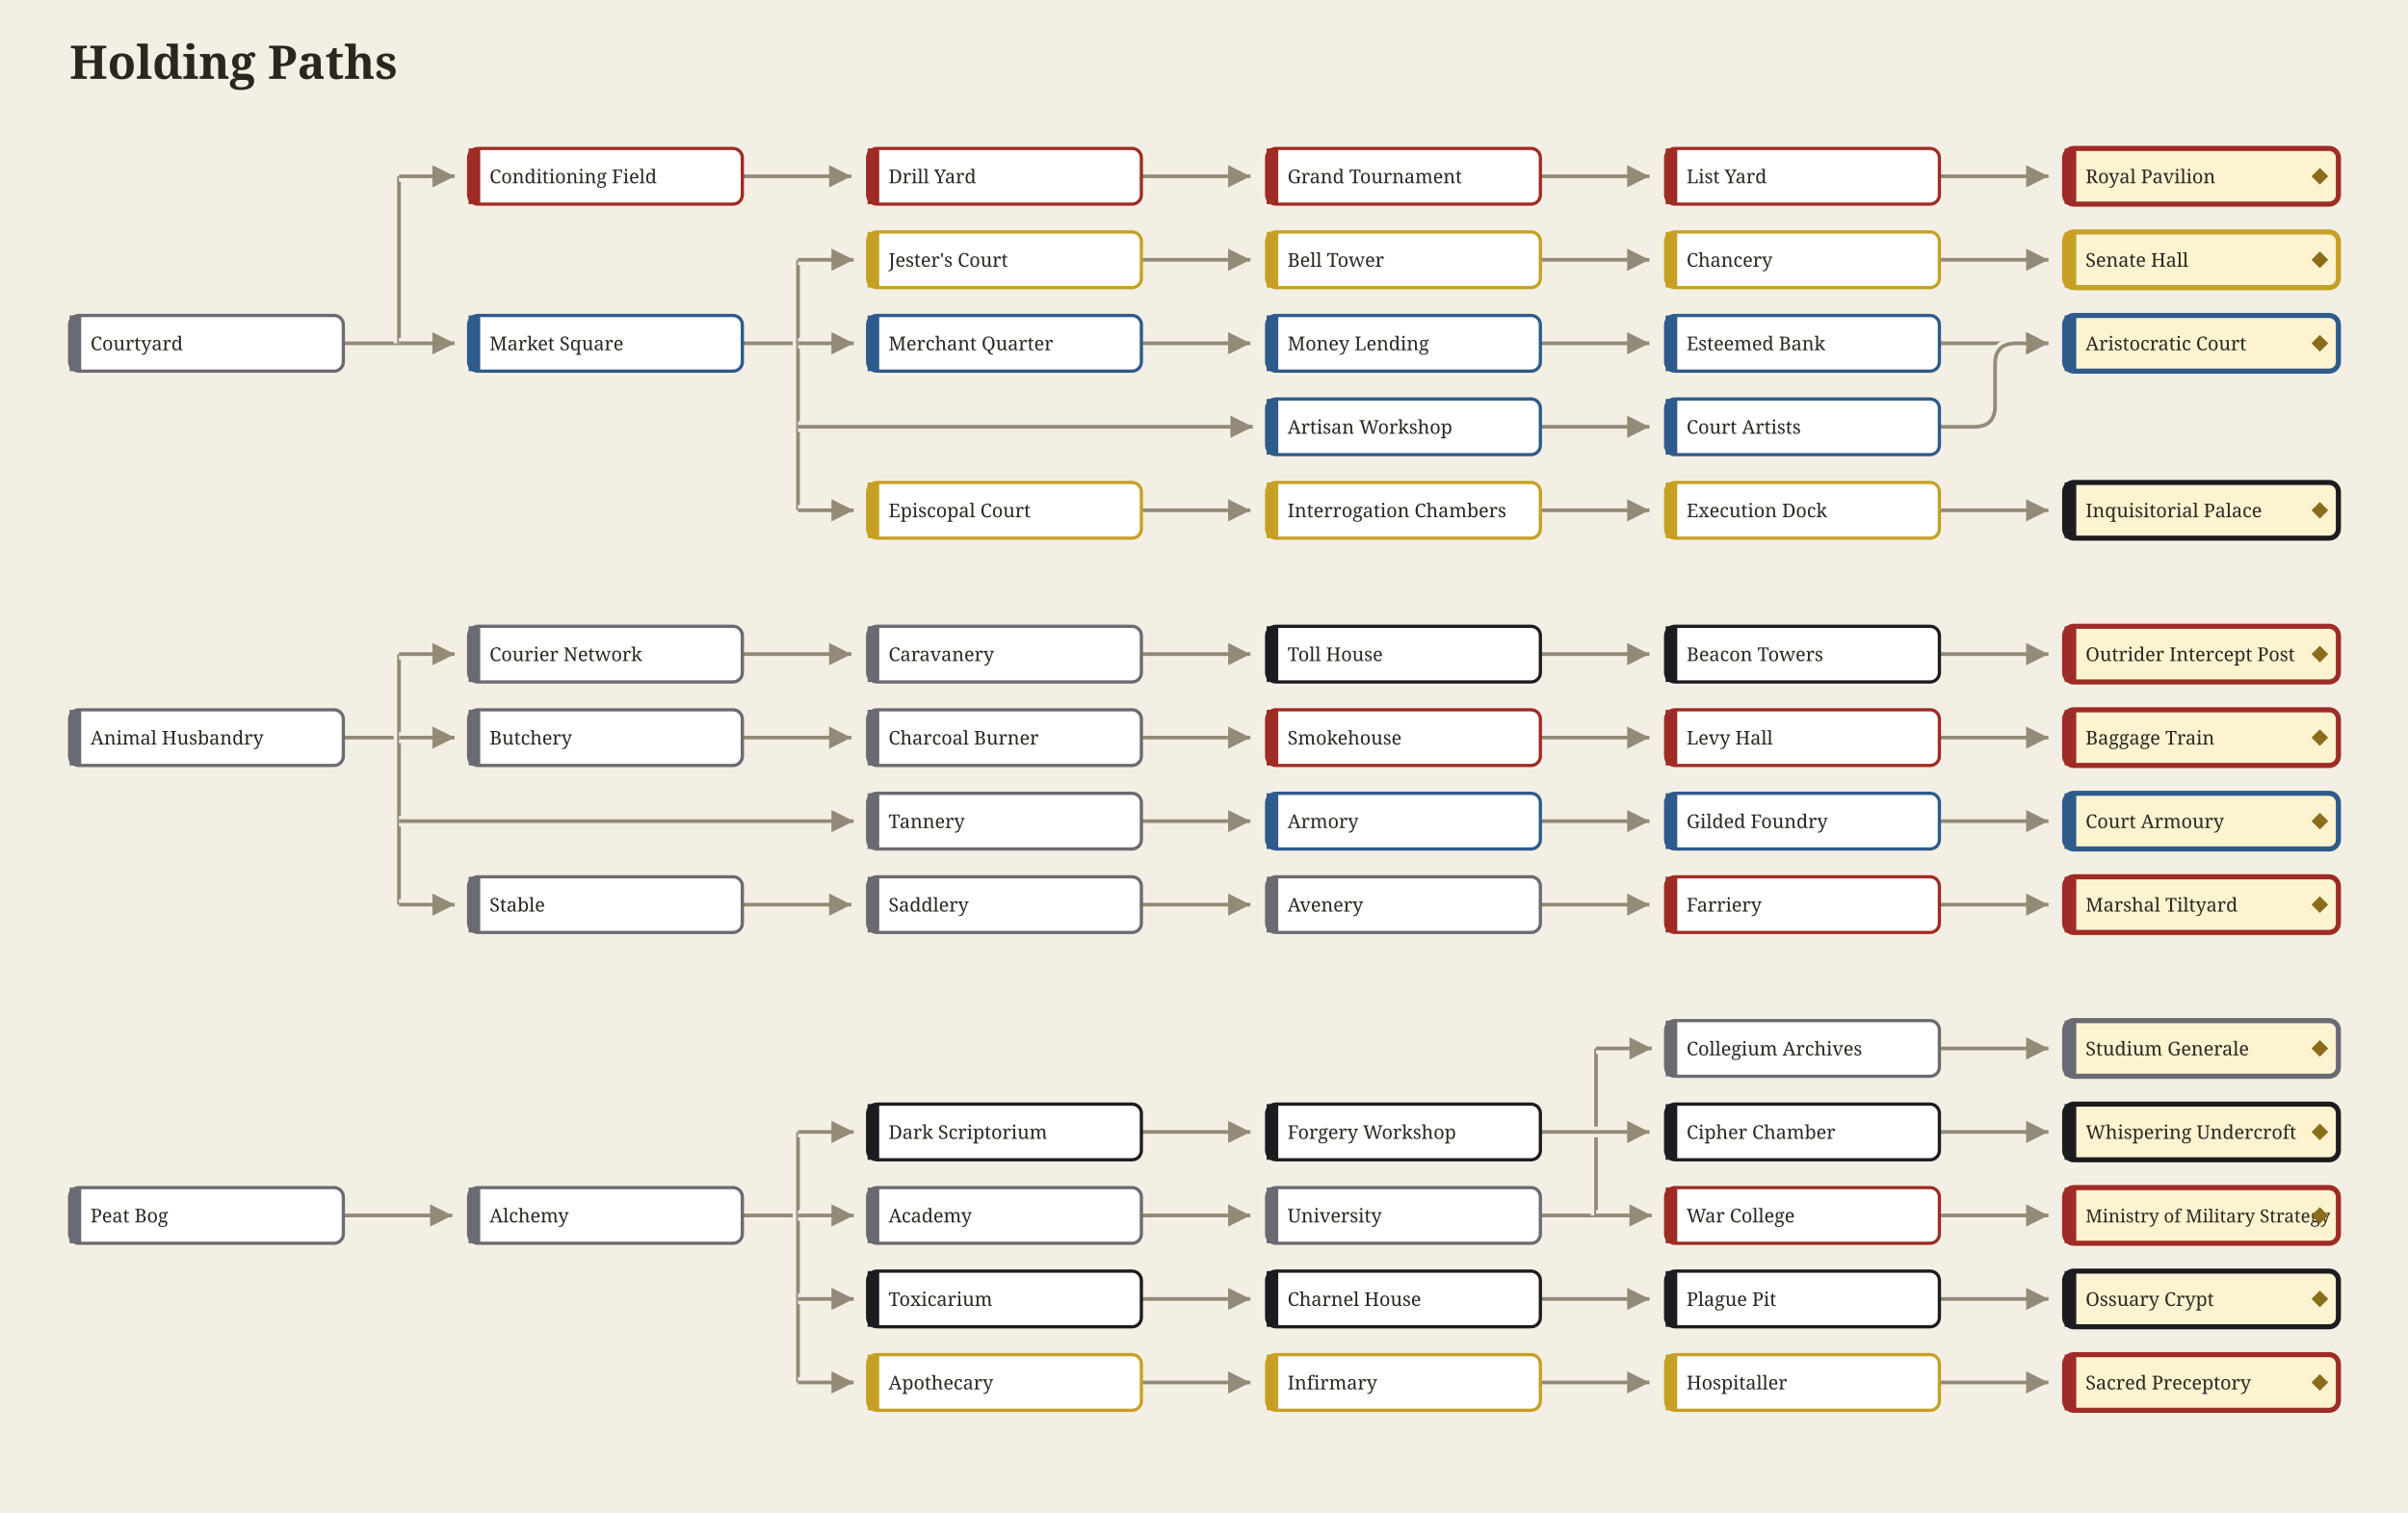
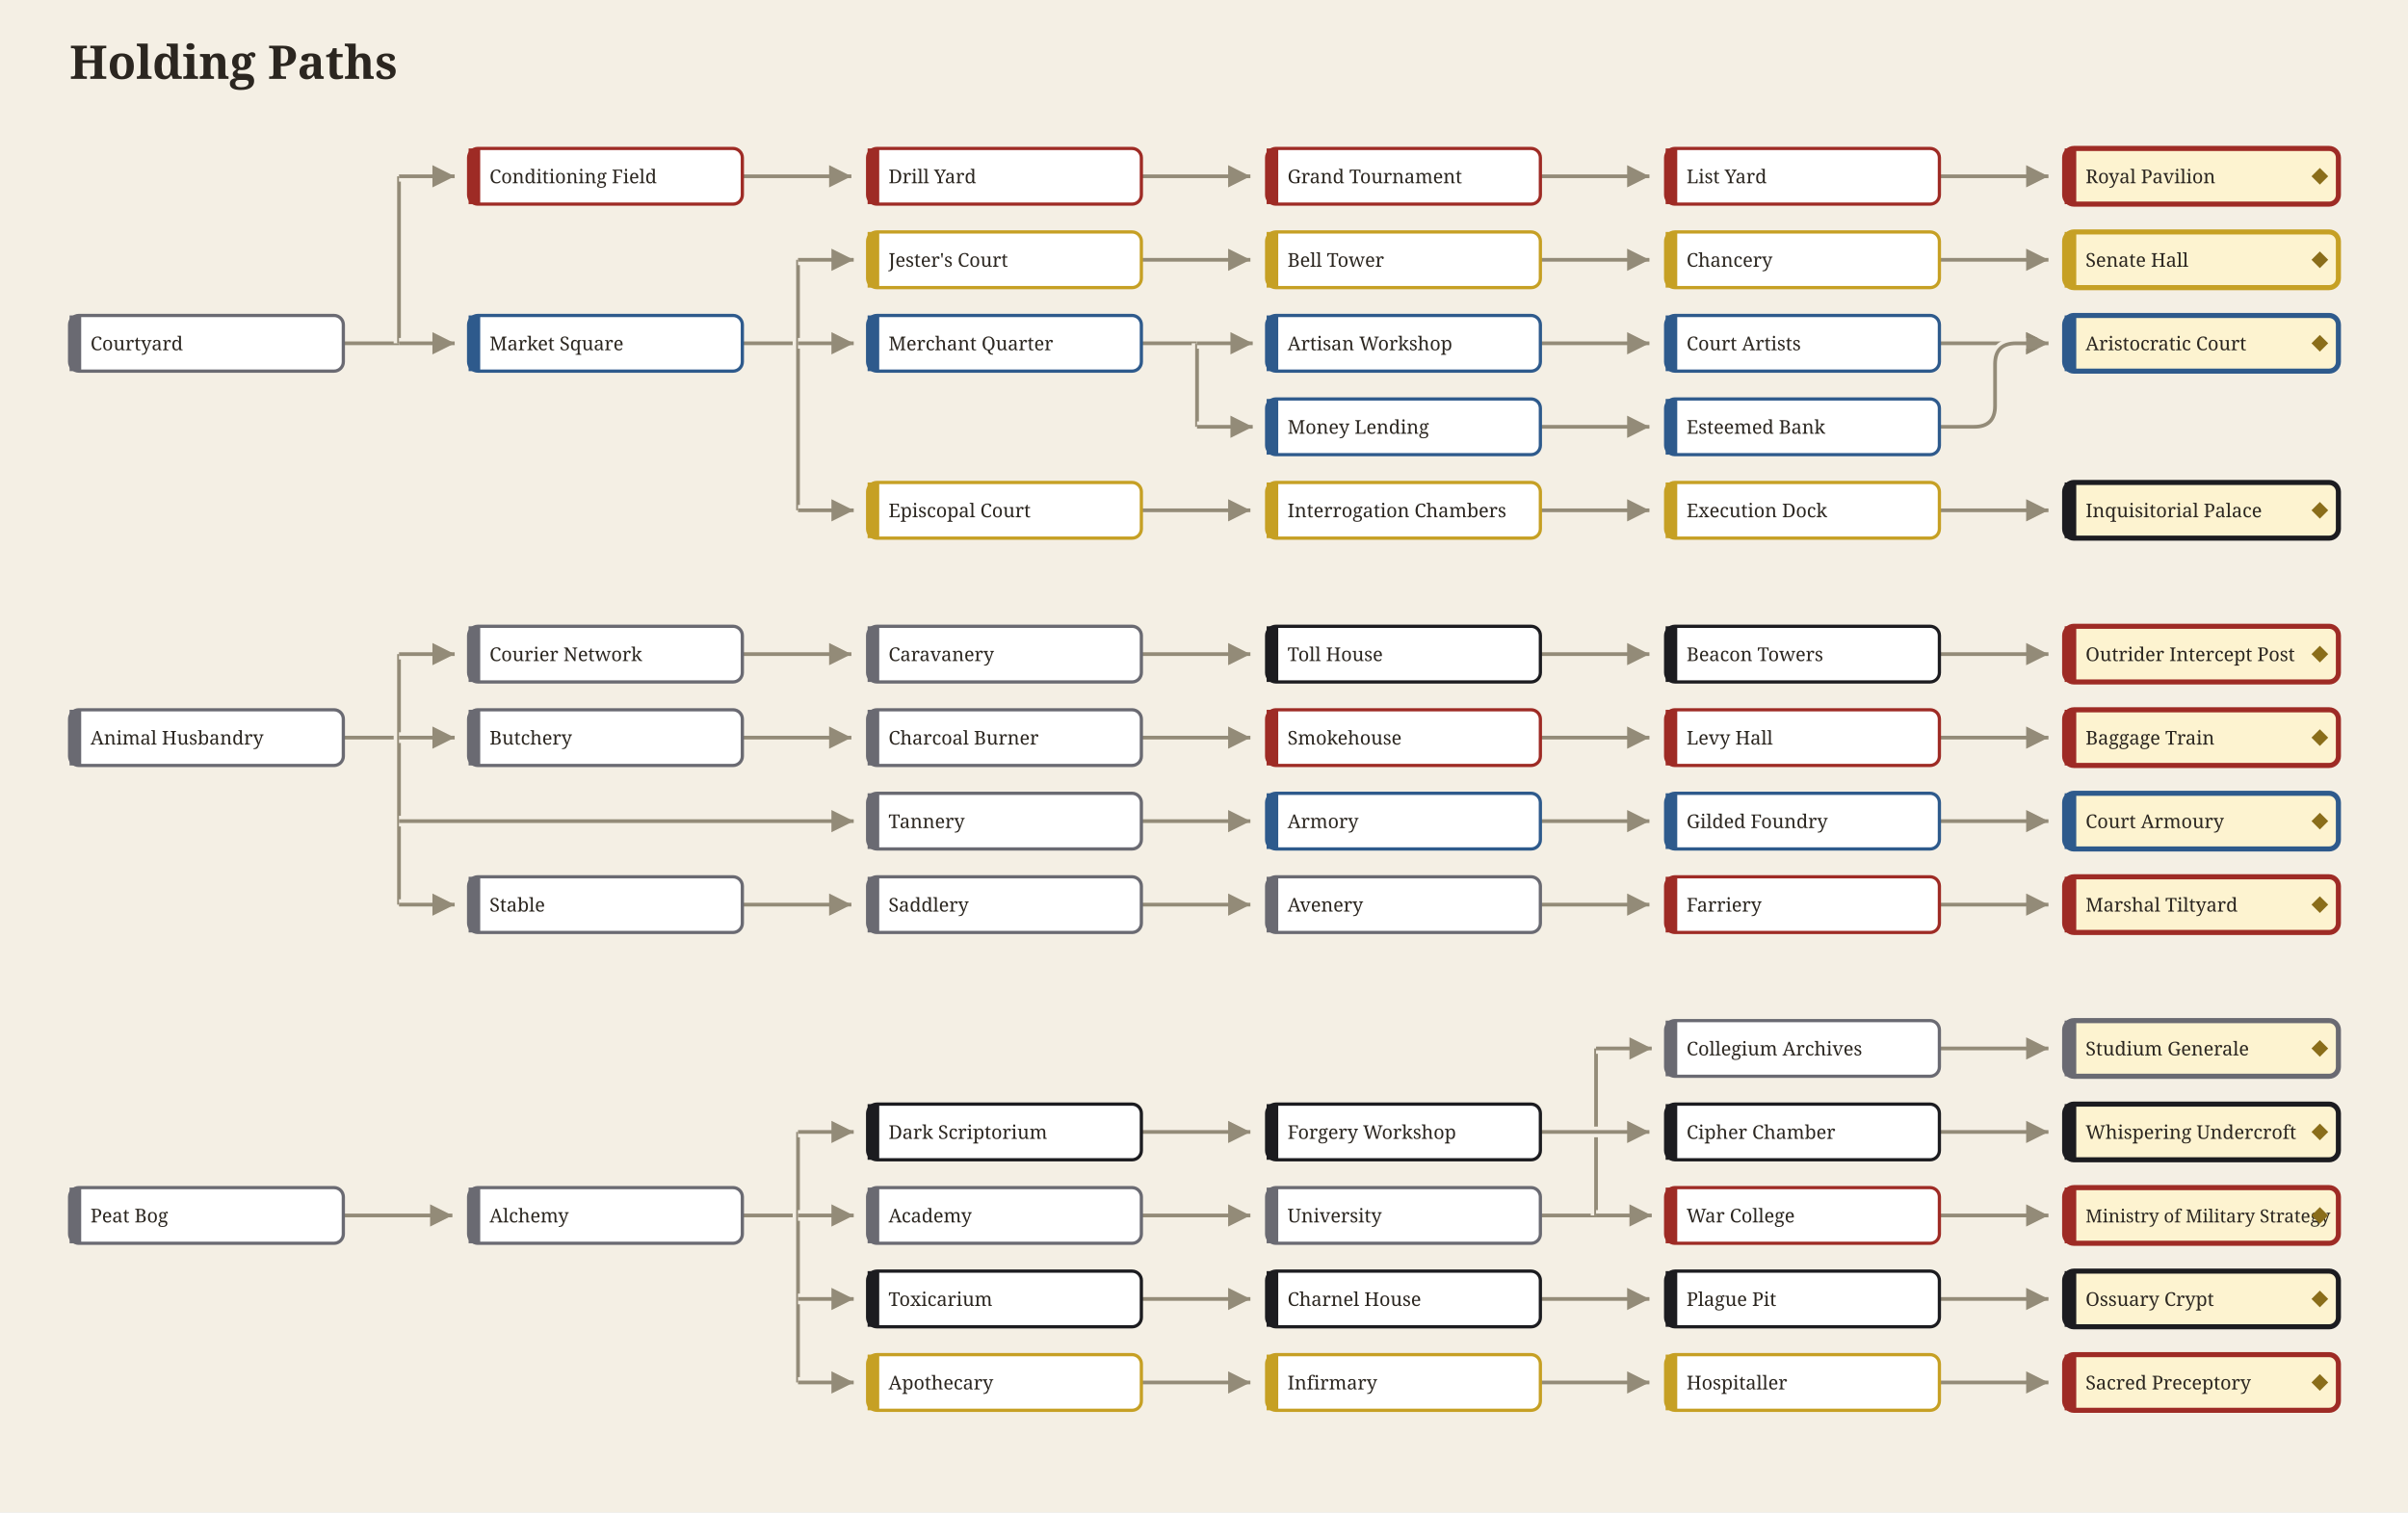
<svg xmlns="http://www.w3.org/2000/svg" width="1038" height="652" viewBox="0 0 1038 652" font-family="Georgia, serif">
  <rect width="1038" height="652" fill="#f4efe4" />
  <defs>
    <marker id="arw-2E5A8C" markerWidth="7" markerHeight="7" refX="6" refY="3" orient="auto">
      <path d="M0,0 L6,3 L0,6 Z" fill="#2E5A8C" />
    </marker>
    <marker id="arw-9E2B25" markerWidth="7" markerHeight="7" refX="6" refY="3" orient="auto">
      <path d="M0,0 L6,3 L0,6 Z" fill="#9E2B25" />
    </marker>
    <marker id="arw-1c9c8c" markerWidth="7" markerHeight="7" refX="6" refY="3" orient="auto">
      <path d="M0,0 L6,3 L0,6 Z" fill="#1c9c8c" />
    </marker>
    <marker id="arw-C6A024" markerWidth="7" markerHeight="7" refX="6" refY="3" orient="auto">
      <path d="M0,0 L6,3 L0,6 Z" fill="#C6A024" />
    </marker>
    <marker id="arw-6A3D8F" markerWidth="7" markerHeight="7" refX="6" refY="3" orient="auto">
      <path d="M0,0 L6,3 L0,6 Z" fill="#6A3D8F" />
    </marker>
    <marker id="arw-CC6A1A" markerWidth="7" markerHeight="7" refX="6" refY="3" orient="auto">
      <path d="M0,0 L6,3 L0,6 Z" fill="#CC6A1A" />
    </marker>
    <marker id="arw-3a7d3a" markerWidth="7" markerHeight="7" refX="6" refY="3" orient="auto">
      <path d="M0,0 L6,3 L0,6 Z" fill="#3a7d3a" />
    </marker>
    <marker id="arw-b5347a" markerWidth="7" markerHeight="7" refX="6" refY="3" orient="auto">
      <path d="M0,0 L6,3 L0,6 Z" fill="#b5347a" />
    </marker>
    <marker id="arw-2b6f9e" markerWidth="7" markerHeight="7" refX="6" refY="3" orient="auto">
      <path d="M0,0 L6,3 L0,6 Z" fill="#2b6f9e" />
    </marker>
    <marker id="arw-8a6d1a" markerWidth="7" markerHeight="7" refX="6" refY="3" orient="auto">
      <path d="M0,0 L6,3 L0,6 Z" fill="#8a6d1a" />
    </marker>
    <marker id="arw-5f5647" markerWidth="7" markerHeight="7" refX="6" refY="3" orient="auto">
      <path d="M0,0 L6,3 L0,6 Z" fill="#5f5647" />
    </marker>
    <marker id="arw-7a2ea0" markerWidth="7" markerHeight="7" refX="6" refY="3" orient="auto">
      <path d="M0,0 L6,3 L0,6 Z" fill="#7a2ea0" />
    </marker>
    <marker id="arw-0f8a7e" markerWidth="7" markerHeight="7" refX="6" refY="3" orient="auto">
      <path d="M0,0 L6,3 L0,6 Z" fill="#0f8a7e" />
    </marker>
    <marker id="arw-a83232" markerWidth="7" markerHeight="7" refX="6" refY="3" orient="auto">
      <path d="M0,0 L6,3 L0,6 Z" fill="#a83232" />
    </marker>
    <marker id="arw-8f8672" markerWidth="7" markerHeight="7" refX="6" refY="3" orient="auto">
      <path d="M0,0 L6,3 L0,6 Z" fill="#8f8672" />
    </marker>
  </defs>
  <text x="30" y="34" font-size="20" font-weight="bold" fill="#2b2620">Holding Paths</text>
  <path d="M148,148 L172,148" fill="none" stroke="#f4efe4" stroke-width="4.6" opacity="1" />
  <path d="M148,148 L172,148" fill="none" stroke="#8f8672" stroke-width="1.6" opacity="0.95" />
  <path d="M172,76 L172,148" fill="none" stroke="#f4efe4" stroke-width="4.6" opacity="1" />
  <path d="M172,76 L172,148" fill="none" stroke="#8f8672" stroke-width="1.6" opacity="0.95" />
  <path d="M172,148 L196,148" fill="none" stroke="#f4efe4" stroke-width="4.6" opacity="1" />
  <path d="M172,148 L196,148" fill="none" stroke="#8f8672" stroke-width="1.6" opacity="0.95" marker-end="url(#arw-8f8672)" />
  <path d="M172,76 L196,76" fill="none" stroke="#f4efe4" stroke-width="4.6" opacity="1" />
  <path d="M172,76 L196,76" fill="none" stroke="#8f8672" stroke-width="1.6" opacity="0.95" marker-end="url(#arw-8f8672)" />
  <path d="M320,148 L344,148" fill="none" stroke="#f4efe4" stroke-width="4.6" opacity="1" />
  <path d="M320,148 L344,148" fill="none" stroke="#8f8672" stroke-width="1.6" opacity="0.95" />
  <path d="M344,112 L344,220" fill="none" stroke="#f4efe4" stroke-width="4.6" opacity="1" />
  <path d="M344,112 L344,220" fill="none" stroke="#8f8672" stroke-width="1.6" opacity="0.95" />
  <path d="M344,148 L368,148" fill="none" stroke="#f4efe4" stroke-width="4.6" opacity="1" />
  <path d="M344,148 L368,148" fill="none" stroke="#8f8672" stroke-width="1.6" opacity="0.95" marker-end="url(#arw-8f8672)" />
  <path d="M344,112 L368,112" fill="none" stroke="#f4efe4" stroke-width="4.6" opacity="1" />
  <path d="M344,112 L368,112" fill="none" stroke="#8f8672" stroke-width="1.6" opacity="0.95" marker-end="url(#arw-8f8672)" />
  <path d="M344,220 L368,220" fill="none" stroke="#f4efe4" stroke-width="4.6" opacity="1" />
  <path d="M344,220 L368,220" fill="none" stroke="#8f8672" stroke-width="1.6" opacity="0.95" marker-end="url(#arw-8f8672)" />
-   <path d="M344,184 L540,184" fill="none" stroke="#f4efe4" stroke-width="4.6" opacity="1" />
-   <path d="M344,184 L540,184" fill="none" stroke="#8f8672" stroke-width="1.6" opacity="0.95" marker-end="url(#arw-8f8672)" />
  <path d="M320,76 L367,76" fill="none" stroke="#f4efe4" stroke-width="4.6" opacity="1" />
  <path d="M320,76 L367,76" fill="none" stroke="#8f8672" stroke-width="1.6" opacity="0.95" marker-end="url(#arw-8f8672)" />
-   <path d="M492,148 L539,148" fill="none" stroke="#f4efe4" stroke-width="4.6" opacity="1" />
-   <path d="M492,148 L539,148" fill="none" stroke="#8f8672" stroke-width="1.6" opacity="0.95" marker-end="url(#arw-8f8672)" />
+   <path d="M492,148 L516,148" fill="none" stroke="#f4efe4" stroke-width="4.6" opacity="1" />
+   <path d="M492,148 L516,148" fill="none" stroke="#8f8672" stroke-width="1.6" opacity="0.95" />
+   <path d="M516,148 L516,184" fill="none" stroke="#f4efe4" stroke-width="4.6" opacity="1" />
+   <path d="M516,148 L516,184" fill="none" stroke="#8f8672" stroke-width="1.6" opacity="0.95" />
+   <path d="M516,184 L540,184" fill="none" stroke="#f4efe4" stroke-width="4.6" opacity="1" />
+   <path d="M516,184 L540,184" fill="none" stroke="#8f8672" stroke-width="1.6" opacity="0.95" marker-end="url(#arw-8f8672)" />
+   <path d="M516,148 L540,148" fill="none" stroke="#f4efe4" stroke-width="4.6" opacity="1" />
+   <path d="M516,148 L540,148" fill="none" stroke="#8f8672" stroke-width="1.6" opacity="0.95" marker-end="url(#arw-8f8672)" />
  <path d="M492,220 L539,220" fill="none" stroke="#f4efe4" stroke-width="4.6" opacity="1" />
  <path d="M492,220 L539,220" fill="none" stroke="#8f8672" stroke-width="1.6" opacity="0.95" marker-end="url(#arw-8f8672)" />
  <path d="M492,76 L539,76" fill="none" stroke="#f4efe4" stroke-width="4.6" opacity="1" />
  <path d="M492,76 L539,76" fill="none" stroke="#8f8672" stroke-width="1.6" opacity="0.95" marker-end="url(#arw-8f8672)" />
  <path d="M492,112 L539,112" fill="none" stroke="#f4efe4" stroke-width="4.6" opacity="1" />
  <path d="M492,112 L539,112" fill="none" stroke="#8f8672" stroke-width="1.6" opacity="0.95" marker-end="url(#arw-8f8672)" />
  <path d="M664,148 L711,148" fill="none" stroke="#f4efe4" stroke-width="4.6" opacity="1" />
  <path d="M664,148 L711,148" fill="none" stroke="#8f8672" stroke-width="1.6" opacity="0.95" marker-end="url(#arw-8f8672)" />
  <path d="M664,184 L711,184" fill="none" stroke="#f4efe4" stroke-width="4.6" opacity="1" />
  <path d="M664,184 L711,184" fill="none" stroke="#8f8672" stroke-width="1.6" opacity="0.95" marker-end="url(#arw-8f8672)" />
  <path d="M664,220 L711,220" fill="none" stroke="#f4efe4" stroke-width="4.6" opacity="1" />
  <path d="M664,220 L711,220" fill="none" stroke="#8f8672" stroke-width="1.6" opacity="0.95" marker-end="url(#arw-8f8672)" />
  <path d="M664,76 L711,76" fill="none" stroke="#f4efe4" stroke-width="4.6" opacity="1" />
  <path d="M664,76 L711,76" fill="none" stroke="#8f8672" stroke-width="1.6" opacity="0.95" marker-end="url(#arw-8f8672)" />
  <path d="M664,112 L711,112" fill="none" stroke="#f4efe4" stroke-width="4.6" opacity="1" />
  <path d="M664,112 L711,112" fill="none" stroke="#8f8672" stroke-width="1.6" opacity="0.95" marker-end="url(#arw-8f8672)" />
  <path d="M836,148 L883,148" fill="none" stroke="#f4efe4" stroke-width="4.6" opacity="1" />
  <path d="M836,148 L883,148" fill="none" stroke="#8f8672" stroke-width="1.6" opacity="0.95" marker-end="url(#arw-8f8672)" />
  <path d="M836,184 L851,184 Q860,184 860,175 L860,157 Q860,148 869,148 L883,148" fill="none" stroke="#f4efe4" stroke-width="4.6" opacity="1" />
  <path d="M836,184 L851,184 Q860,184 860,175 L860,157 Q860,148 869,148 L883,148" fill="none" stroke="#8f8672" stroke-width="1.6" opacity="0.95" marker-end="url(#arw-8f8672)" />
  <path d="M836,220 L883,220" fill="none" stroke="#f4efe4" stroke-width="4.6" opacity="1" />
  <path d="M836,220 L883,220" fill="none" stroke="#8f8672" stroke-width="1.6" opacity="0.95" marker-end="url(#arw-8f8672)" />
  <path d="M836,76 L883,76" fill="none" stroke="#f4efe4" stroke-width="4.6" opacity="1" />
  <path d="M836,76 L883,76" fill="none" stroke="#8f8672" stroke-width="1.6" opacity="0.95" marker-end="url(#arw-8f8672)" />
  <path d="M836,112 L883,112" fill="none" stroke="#f4efe4" stroke-width="4.6" opacity="1" />
  <path d="M836,112 L883,112" fill="none" stroke="#8f8672" stroke-width="1.6" opacity="0.95" marker-end="url(#arw-8f8672)" />
  <rect x="30" y="136" width="118" height="24" rx="4" fill="#ffffff" stroke="#6a6a72" stroke-width="1.4" />
  <rect x="30" y="136" width="5" height="24" fill="#6a6a72" />
  <text x="39" y="151" font-size="8.2" fill="#2b2620">Courtyard</text>
  <rect x="202" y="136" width="118" height="24" rx="4" fill="#ffffff" stroke="#2E5A8C" stroke-width="1.4" />
  <rect x="202" y="136" width="5" height="24" fill="#2E5A8C" />
  <text x="211" y="151" font-size="8.2" fill="#2b2620">Market Square</text>
  <rect x="202" y="64" width="118" height="24" rx="4" fill="#ffffff" stroke="#9E2B25" stroke-width="1.4" />
  <rect x="202" y="64" width="5" height="24" fill="#9E2B25" />
  <text x="211" y="79" font-size="8.2" fill="#2b2620">Conditioning Field</text>
  <rect x="374" y="136" width="118" height="24" rx="4" fill="#ffffff" stroke="#2E5A8C" stroke-width="1.4" />
  <rect x="374" y="136" width="5" height="24" fill="#2E5A8C" />
  <text x="383" y="151" font-size="8.2" fill="#2b2620">Merchant Quarter</text>
  <rect x="374" y="208" width="118" height="24" rx="4" fill="#ffffff" stroke="#C6A024" stroke-width="1.4" />
  <rect x="374" y="208" width="5" height="24" fill="#C6A024" />
  <text x="383" y="223" font-size="8.2" fill="#2b2620">Episcopal Court</text>
  <rect x="374" y="64" width="118" height="24" rx="4" fill="#ffffff" stroke="#9E2B25" stroke-width="1.4" />
  <rect x="374" y="64" width="5" height="24" fill="#9E2B25" />
  <text x="383" y="79" font-size="8.2" fill="#2b2620">Drill Yard</text>
  <rect x="374" y="100" width="118" height="24" rx="4" fill="#ffffff" stroke="#C6A024" stroke-width="1.4" />
  <rect x="374" y="100" width="5" height="24" fill="#C6A024" />
  <text x="383" y="115" font-size="8.2" fill="#2b2620">Jester's Court</text>
  <rect x="546" y="136" width="118" height="24" rx="4" fill="#ffffff" stroke="#2E5A8C" stroke-width="1.4" />
  <rect x="546" y="136" width="5" height="24" fill="#2E5A8C" />
-   <text x="555" y="151" font-size="8.2" fill="#2b2620">Money Lending</text>
+   <text x="555" y="151" font-size="8.2" fill="#2b2620">Artisan Workshop</text>
  <rect x="546" y="172" width="118" height="24" rx="4" fill="#ffffff" stroke="#2E5A8C" stroke-width="1.4" />
  <rect x="546" y="172" width="5" height="24" fill="#2E5A8C" />
-   <text x="555" y="187" font-size="8.2" fill="#2b2620">Artisan Workshop</text>
+   <text x="555" y="187" font-size="8.2" fill="#2b2620">Money Lending</text>
  <rect x="546" y="208" width="118" height="24" rx="4" fill="#ffffff" stroke="#C6A024" stroke-width="1.4" />
  <rect x="546" y="208" width="5" height="24" fill="#C6A024" />
  <text x="555" y="223" font-size="8.2" fill="#2b2620">Interrogation Chambers</text>
  <rect x="546" y="64" width="118" height="24" rx="4" fill="#ffffff" stroke="#9E2B25" stroke-width="1.4" />
  <rect x="546" y="64" width="5" height="24" fill="#9E2B25" />
  <text x="555" y="79" font-size="8.2" fill="#2b2620">Grand Tournament</text>
  <rect x="546" y="100" width="118" height="24" rx="4" fill="#ffffff" stroke="#C6A024" stroke-width="1.4" />
  <rect x="546" y="100" width="5" height="24" fill="#C6A024" />
  <text x="555" y="115" font-size="8.2" fill="#2b2620">Bell Tower</text>
  <rect x="718" y="136" width="118" height="24" rx="4" fill="#ffffff" stroke="#2E5A8C" stroke-width="1.4" />
  <rect x="718" y="136" width="5" height="24" fill="#2E5A8C" />
-   <text x="727" y="151" font-size="8.2" fill="#2b2620">Esteemed Bank</text>
+   <text x="727" y="151" font-size="8.2" fill="#2b2620">Court Artists</text>
  <rect x="718" y="172" width="118" height="24" rx="4" fill="#ffffff" stroke="#2E5A8C" stroke-width="1.4" />
  <rect x="718" y="172" width="5" height="24" fill="#2E5A8C" />
-   <text x="727" y="187" font-size="8.2" fill="#2b2620">Court Artists</text>
+   <text x="727" y="187" font-size="8.2" fill="#2b2620">Esteemed Bank</text>
  <rect x="718" y="208" width="118" height="24" rx="4" fill="#ffffff" stroke="#C6A024" stroke-width="1.4" />
  <rect x="718" y="208" width="5" height="24" fill="#C6A024" />
  <text x="727" y="223" font-size="8.2" fill="#2b2620">Execution Dock</text>
  <rect x="718" y="64" width="118" height="24" rx="4" fill="#ffffff" stroke="#9E2B25" stroke-width="1.4" />
  <rect x="718" y="64" width="5" height="24" fill="#9E2B25" />
  <text x="727" y="79" font-size="8.2" fill="#2b2620">List Yard</text>
  <rect x="718" y="100" width="118" height="24" rx="4" fill="#ffffff" stroke="#C6A024" stroke-width="1.4" />
  <rect x="718" y="100" width="5" height="24" fill="#C6A024" />
  <text x="727" y="115" font-size="8.2" fill="#2b2620">Chancery</text>
  <rect x="890" y="136" width="118" height="24" rx="4" fill="#fdf3d0" stroke="#2E5A8C" stroke-width="2.2" />
  <rect x="890" y="136" width="5" height="24" fill="#2E5A8C" />
  <text x="899" y="151" font-size="8.2" fill="#2b2620">Aristocratic Court</text>
  <polygon points="1000.0,144.4 1003.6,148.0 1000.0,151.6 996.4,148.0" fill="#8a6d1a" />
  <rect x="890" y="208" width="118" height="24" rx="4" fill="#fdf3d0" stroke="#1c1c20" stroke-width="2.2" />
  <rect x="890" y="208" width="5" height="24" fill="#1c1c20" />
  <text x="899" y="223" font-size="8.2" fill="#2b2620">Inquisitorial Palace</text>
  <polygon points="1000.0,216.4 1003.6,220.0 1000.0,223.6 996.4,220.0" fill="#8a6d1a" />
  <rect x="890" y="64" width="118" height="24" rx="4" fill="#fdf3d0" stroke="#9E2B25" stroke-width="2.2" />
  <rect x="890" y="64" width="5" height="24" fill="#9E2B25" />
  <text x="899" y="79" font-size="8.2" fill="#2b2620">Royal Pavilion</text>
  <polygon points="1000.0,72.4 1003.6,76.0 1000.0,79.6 996.4,76.0" fill="#8a6d1a" />
  <rect x="890" y="100" width="118" height="24" rx="4" fill="#fdf3d0" stroke="#C6A024" stroke-width="2.2" />
  <rect x="890" y="100" width="5" height="24" fill="#C6A024" />
  <text x="899" y="115" font-size="8.2" fill="#2b2620">Senate Hall</text>
  <polygon points="1000.0,108.4 1003.6,112.0 1000.0,115.6 996.4,112.0" fill="#8a6d1a" />
  <path d="M148,318 L172,318" fill="none" stroke="#f4efe4" stroke-width="4.6" opacity="1" />
  <path d="M148,318 L172,318" fill="none" stroke="#8f8672" stroke-width="1.6" opacity="0.95" />
  <path d="M172,282 L172,390" fill="none" stroke="#f4efe4" stroke-width="4.6" opacity="1" />
  <path d="M172,282 L172,390" fill="none" stroke="#8f8672" stroke-width="1.6" opacity="0.95" />
  <path d="M172,318 L196,318" fill="none" stroke="#f4efe4" stroke-width="4.6" opacity="1" />
  <path d="M172,318 L196,318" fill="none" stroke="#8f8672" stroke-width="1.6" opacity="0.95" marker-end="url(#arw-8f8672)" />
  <path d="M172,354 L368,354" fill="none" stroke="#f4efe4" stroke-width="4.6" opacity="1" />
  <path d="M172,354 L368,354" fill="none" stroke="#8f8672" stroke-width="1.6" opacity="0.95" marker-end="url(#arw-8f8672)" />
  <path d="M172,390 L196,390" fill="none" stroke="#f4efe4" stroke-width="4.6" opacity="1" />
  <path d="M172,390 L196,390" fill="none" stroke="#8f8672" stroke-width="1.6" opacity="0.95" marker-end="url(#arw-8f8672)" />
  <path d="M172,282 L196,282" fill="none" stroke="#f4efe4" stroke-width="4.6" opacity="1" />
  <path d="M172,282 L196,282" fill="none" stroke="#8f8672" stroke-width="1.6" opacity="0.95" marker-end="url(#arw-8f8672)" />
  <path d="M320,318 L367,318" fill="none" stroke="#f4efe4" stroke-width="4.6" opacity="1" />
  <path d="M320,318 L367,318" fill="none" stroke="#8f8672" stroke-width="1.6" opacity="0.95" marker-end="url(#arw-8f8672)" />
  <path d="M320,390 L367,390" fill="none" stroke="#f4efe4" stroke-width="4.6" opacity="1" />
  <path d="M320,390 L367,390" fill="none" stroke="#8f8672" stroke-width="1.6" opacity="0.95" marker-end="url(#arw-8f8672)" />
  <path d="M320,282 L367,282" fill="none" stroke="#f4efe4" stroke-width="4.6" opacity="1" />
  <path d="M320,282 L367,282" fill="none" stroke="#8f8672" stroke-width="1.6" opacity="0.95" marker-end="url(#arw-8f8672)" />
  <path d="M492,318 L539,318" fill="none" stroke="#f4efe4" stroke-width="4.6" opacity="1" />
  <path d="M492,318 L539,318" fill="none" stroke="#8f8672" stroke-width="1.6" opacity="0.95" marker-end="url(#arw-8f8672)" />
  <path d="M492,354 L539,354" fill="none" stroke="#f4efe4" stroke-width="4.6" opacity="1" />
  <path d="M492,354 L539,354" fill="none" stroke="#8f8672" stroke-width="1.6" opacity="0.95" marker-end="url(#arw-8f8672)" />
  <path d="M492,390 L539,390" fill="none" stroke="#f4efe4" stroke-width="4.6" opacity="1" />
  <path d="M492,390 L539,390" fill="none" stroke="#8f8672" stroke-width="1.6" opacity="0.95" marker-end="url(#arw-8f8672)" />
  <path d="M492,282 L539,282" fill="none" stroke="#f4efe4" stroke-width="4.6" opacity="1" />
  <path d="M492,282 L539,282" fill="none" stroke="#8f8672" stroke-width="1.6" opacity="0.95" marker-end="url(#arw-8f8672)" />
  <path d="M664,318 L711,318" fill="none" stroke="#f4efe4" stroke-width="4.6" opacity="1" />
  <path d="M664,318 L711,318" fill="none" stroke="#8f8672" stroke-width="1.6" opacity="0.95" marker-end="url(#arw-8f8672)" />
  <path d="M664,354 L711,354" fill="none" stroke="#f4efe4" stroke-width="4.6" opacity="1" />
  <path d="M664,354 L711,354" fill="none" stroke="#8f8672" stroke-width="1.6" opacity="0.95" marker-end="url(#arw-8f8672)" />
  <path d="M664,390 L711,390" fill="none" stroke="#f4efe4" stroke-width="4.6" opacity="1" />
  <path d="M664,390 L711,390" fill="none" stroke="#8f8672" stroke-width="1.6" opacity="0.95" marker-end="url(#arw-8f8672)" />
  <path d="M664,282 L711,282" fill="none" stroke="#f4efe4" stroke-width="4.6" opacity="1" />
  <path d="M664,282 L711,282" fill="none" stroke="#8f8672" stroke-width="1.6" opacity="0.95" marker-end="url(#arw-8f8672)" />
  <path d="M836,318 L883,318" fill="none" stroke="#f4efe4" stroke-width="4.6" opacity="1" />
  <path d="M836,318 L883,318" fill="none" stroke="#8f8672" stroke-width="1.6" opacity="0.95" marker-end="url(#arw-8f8672)" />
  <path d="M836,354 L883,354" fill="none" stroke="#f4efe4" stroke-width="4.6" opacity="1" />
  <path d="M836,354 L883,354" fill="none" stroke="#8f8672" stroke-width="1.6" opacity="0.95" marker-end="url(#arw-8f8672)" />
  <path d="M836,390 L883,390" fill="none" stroke="#f4efe4" stroke-width="4.6" opacity="1" />
  <path d="M836,390 L883,390" fill="none" stroke="#8f8672" stroke-width="1.6" opacity="0.95" marker-end="url(#arw-8f8672)" />
  <path d="M836,282 L883,282" fill="none" stroke="#f4efe4" stroke-width="4.6" opacity="1" />
  <path d="M836,282 L883,282" fill="none" stroke="#8f8672" stroke-width="1.6" opacity="0.95" marker-end="url(#arw-8f8672)" />
  <rect x="30" y="306" width="118" height="24" rx="4" fill="#ffffff" stroke="#6a6a72" stroke-width="1.4" />
  <rect x="30" y="306" width="5" height="24" fill="#6a6a72" />
  <text x="39" y="321" font-size="8.2" fill="#2b2620">Animal Husbandry</text>
  <rect x="202" y="306" width="118" height="24" rx="4" fill="#ffffff" stroke="#6a6a72" stroke-width="1.4" />
  <rect x="202" y="306" width="5" height="24" fill="#6a6a72" />
  <text x="211" y="321" font-size="8.2" fill="#2b2620">Butchery</text>
  <rect x="202" y="378" width="118" height="24" rx="4" fill="#ffffff" stroke="#6a6a72" stroke-width="1.4" />
  <rect x="202" y="378" width="5" height="24" fill="#6a6a72" />
  <text x="211" y="393" font-size="8.2" fill="#2b2620">Stable</text>
  <rect x="202" y="270" width="118" height="24" rx="4" fill="#ffffff" stroke="#6a6a72" stroke-width="1.4" />
  <rect x="202" y="270" width="5" height="24" fill="#6a6a72" />
  <text x="211" y="285" font-size="8.2" fill="#2b2620">Courier Network</text>
  <rect x="374" y="306" width="118" height="24" rx="4" fill="#ffffff" stroke="#6a6a72" stroke-width="1.4" />
  <rect x="374" y="306" width="5" height="24" fill="#6a6a72" />
  <text x="383" y="321" font-size="8.2" fill="#2b2620">Charcoal Burner</text>
  <rect x="374" y="342" width="118" height="24" rx="4" fill="#ffffff" stroke="#6a6a72" stroke-width="1.4" />
  <rect x="374" y="342" width="5" height="24" fill="#6a6a72" />
  <text x="383" y="357" font-size="8.2" fill="#2b2620">Tannery</text>
  <rect x="374" y="378" width="118" height="24" rx="4" fill="#ffffff" stroke="#6a6a72" stroke-width="1.4" />
  <rect x="374" y="378" width="5" height="24" fill="#6a6a72" />
  <text x="383" y="393" font-size="8.2" fill="#2b2620">Saddlery</text>
  <rect x="374" y="270" width="118" height="24" rx="4" fill="#ffffff" stroke="#6a6a72" stroke-width="1.4" />
  <rect x="374" y="270" width="5" height="24" fill="#6a6a72" />
  <text x="383" y="285" font-size="8.2" fill="#2b2620">Caravanery</text>
  <rect x="546" y="306" width="118" height="24" rx="4" fill="#ffffff" stroke="#9E2B25" stroke-width="1.4" />
  <rect x="546" y="306" width="5" height="24" fill="#9E2B25" />
  <text x="555" y="321" font-size="8.2" fill="#2b2620">Smokehouse</text>
  <rect x="546" y="342" width="118" height="24" rx="4" fill="#ffffff" stroke="#2E5A8C" stroke-width="1.4" />
  <rect x="546" y="342" width="5" height="24" fill="#2E5A8C" />
  <text x="555" y="357" font-size="8.2" fill="#2b2620">Armory</text>
  <rect x="546" y="378" width="118" height="24" rx="4" fill="#ffffff" stroke="#6a6a72" stroke-width="1.4" />
  <rect x="546" y="378" width="5" height="24" fill="#6a6a72" />
  <text x="555" y="393" font-size="8.2" fill="#2b2620">Avenery</text>
  <rect x="546" y="270" width="118" height="24" rx="4" fill="#ffffff" stroke="#1c1c20" stroke-width="1.4" />
  <rect x="546" y="270" width="5" height="24" fill="#1c1c20" />
  <text x="555" y="285" font-size="8.2" fill="#2b2620">Toll House</text>
  <rect x="718" y="306" width="118" height="24" rx="4" fill="#ffffff" stroke="#9E2B25" stroke-width="1.4" />
  <rect x="718" y="306" width="5" height="24" fill="#9E2B25" />
  <text x="727" y="321" font-size="8.2" fill="#2b2620">Levy Hall</text>
  <rect x="718" y="342" width="118" height="24" rx="4" fill="#ffffff" stroke="#2E5A8C" stroke-width="1.4" />
  <rect x="718" y="342" width="5" height="24" fill="#2E5A8C" />
  <text x="727" y="357" font-size="8.2" fill="#2b2620">Gilded Foundry</text>
  <rect x="718" y="378" width="118" height="24" rx="4" fill="#ffffff" stroke="#9E2B25" stroke-width="1.4" />
  <rect x="718" y="378" width="5" height="24" fill="#9E2B25" />
  <text x="727" y="393" font-size="8.2" fill="#2b2620">Farriery</text>
  <rect x="718" y="270" width="118" height="24" rx="4" fill="#ffffff" stroke="#1c1c20" stroke-width="1.4" />
  <rect x="718" y="270" width="5" height="24" fill="#1c1c20" />
  <text x="727" y="285" font-size="8.2" fill="#2b2620">Beacon Towers</text>
  <rect x="890" y="306" width="118" height="24" rx="4" fill="#fdf3d0" stroke="#9E2B25" stroke-width="2.2" />
  <rect x="890" y="306" width="5" height="24" fill="#9E2B25" />
  <text x="899" y="321" font-size="8.2" fill="#2b2620">Baggage Train</text>
  <polygon points="1000.0,314.4 1003.6,318.0 1000.0,321.6 996.4,318.0" fill="#8a6d1a" />
  <rect x="890" y="342" width="118" height="24" rx="4" fill="#fdf3d0" stroke="#2E5A8C" stroke-width="2.2" />
  <rect x="890" y="342" width="5" height="24" fill="#2E5A8C" />
  <text x="899" y="357" font-size="8.2" fill="#2b2620">Court Armoury</text>
  <polygon points="1000.0,350.4 1003.6,354.0 1000.0,357.6 996.4,354.0" fill="#8a6d1a" />
  <rect x="890" y="378" width="118" height="24" rx="4" fill="#fdf3d0" stroke="#9E2B25" stroke-width="2.2" />
  <rect x="890" y="378" width="5" height="24" fill="#9E2B25" />
  <text x="899" y="393" font-size="8.2" fill="#2b2620">Marshal Tiltyard</text>
  <polygon points="1000.0,386.4 1003.6,390.0 1000.0,393.6 996.4,390.0" fill="#8a6d1a" />
  <rect x="890" y="270" width="118" height="24" rx="4" fill="#fdf3d0" stroke="#9E2B25" stroke-width="2.2" />
  <rect x="890" y="270" width="5" height="24" fill="#9E2B25" />
  <text x="899" y="285" font-size="8.2" fill="#2b2620">Outrider Intercept Post</text>
  <polygon points="1000.0,278.4 1003.6,282.0 1000.0,285.6 996.4,282.0" fill="#8a6d1a" />
  <path d="M148,524 L195,524" fill="none" stroke="#f4efe4" stroke-width="4.6" opacity="1" />
  <path d="M148,524 L195,524" fill="none" stroke="#8f8672" stroke-width="1.6" opacity="0.95" marker-end="url(#arw-8f8672)" />
  <path d="M320,524 L344,524" fill="none" stroke="#f4efe4" stroke-width="4.6" opacity="1" />
  <path d="M320,524 L344,524" fill="none" stroke="#8f8672" stroke-width="1.6" opacity="0.95" />
  <path d="M344,488 L344,596" fill="none" stroke="#f4efe4" stroke-width="4.6" opacity="1" />
  <path d="M344,488 L344,596" fill="none" stroke="#8f8672" stroke-width="1.6" opacity="0.95" />
  <path d="M344,524 L368,524" fill="none" stroke="#f4efe4" stroke-width="4.6" opacity="1" />
  <path d="M344,524 L368,524" fill="none" stroke="#8f8672" stroke-width="1.6" opacity="0.95" marker-end="url(#arw-8f8672)" />
  <path d="M344,596 L368,596" fill="none" stroke="#f4efe4" stroke-width="4.6" opacity="1" />
  <path d="M344,596 L368,596" fill="none" stroke="#8f8672" stroke-width="1.6" opacity="0.95" marker-end="url(#arw-8f8672)" />
  <path d="M344,488 L368,488" fill="none" stroke="#f4efe4" stroke-width="4.6" opacity="1" />
  <path d="M344,488 L368,488" fill="none" stroke="#8f8672" stroke-width="1.6" opacity="0.95" marker-end="url(#arw-8f8672)" />
  <path d="M344,560 L368,560" fill="none" stroke="#f4efe4" stroke-width="4.6" opacity="1" />
  <path d="M344,560 L368,560" fill="none" stroke="#8f8672" stroke-width="1.6" opacity="0.95" marker-end="url(#arw-8f8672)" />
  <path d="M492,524 L539,524" fill="none" stroke="#f4efe4" stroke-width="4.6" opacity="1" />
  <path d="M492,524 L539,524" fill="none" stroke="#8f8672" stroke-width="1.6" opacity="0.95" marker-end="url(#arw-8f8672)" />
  <path d="M492,560 L539,560" fill="none" stroke="#f4efe4" stroke-width="4.6" opacity="1" />
  <path d="M492,560 L539,560" fill="none" stroke="#8f8672" stroke-width="1.6" opacity="0.95" marker-end="url(#arw-8f8672)" />
  <path d="M492,596 L539,596" fill="none" stroke="#f4efe4" stroke-width="4.6" opacity="1" />
  <path d="M492,596 L539,596" fill="none" stroke="#8f8672" stroke-width="1.6" opacity="0.95" marker-end="url(#arw-8f8672)" />
  <path d="M492,488 L539,488" fill="none" stroke="#f4efe4" stroke-width="4.6" opacity="1" />
  <path d="M492,488 L539,488" fill="none" stroke="#8f8672" stroke-width="1.6" opacity="0.95" marker-end="url(#arw-8f8672)" />
  <path d="M664,524 L688,524" fill="none" stroke="#f4efe4" stroke-width="4.6" opacity="1" />
  <path d="M664,524 L688,524" fill="none" stroke="#8f8672" stroke-width="1.6" opacity="0.95" />
  <path d="M688,452 L688,524" fill="none" stroke="#f4efe4" stroke-width="4.6" opacity="1" />
  <path d="M688,452 L688,524" fill="none" stroke="#8f8672" stroke-width="1.6" opacity="0.95" />
  <path d="M688,452 L712,452" fill="none" stroke="#f4efe4" stroke-width="4.6" opacity="1" />
  <path d="M688,452 L712,452" fill="none" stroke="#8f8672" stroke-width="1.6" opacity="0.95" marker-end="url(#arw-8f8672)" />
  <path d="M688,524 L712,524" fill="none" stroke="#f4efe4" stroke-width="4.6" opacity="1" />
  <path d="M688,524 L712,524" fill="none" stroke="#8f8672" stroke-width="1.6" opacity="0.95" marker-end="url(#arw-8f8672)" />
  <path d="M664,560 L711,560" fill="none" stroke="#f4efe4" stroke-width="4.6" opacity="1" />
  <path d="M664,560 L711,560" fill="none" stroke="#8f8672" stroke-width="1.6" opacity="0.95" marker-end="url(#arw-8f8672)" />
  <path d="M664,596 L711,596" fill="none" stroke="#f4efe4" stroke-width="4.6" opacity="1" />
  <path d="M664,596 L711,596" fill="none" stroke="#8f8672" stroke-width="1.6" opacity="0.95" marker-end="url(#arw-8f8672)" />
  <path d="M664,488 L711,488" fill="none" stroke="#f4efe4" stroke-width="4.6" opacity="1" />
  <path d="M664,488 L711,488" fill="none" stroke="#8f8672" stroke-width="1.6" opacity="0.95" marker-end="url(#arw-8f8672)" />
  <path d="M836,524 L883,524" fill="none" stroke="#f4efe4" stroke-width="4.6" opacity="1" />
  <path d="M836,524 L883,524" fill="none" stroke="#8f8672" stroke-width="1.6" opacity="0.95" marker-end="url(#arw-8f8672)" />
  <path d="M836,560 L883,560" fill="none" stroke="#f4efe4" stroke-width="4.6" opacity="1" />
  <path d="M836,560 L883,560" fill="none" stroke="#8f8672" stroke-width="1.6" opacity="0.95" marker-end="url(#arw-8f8672)" />
  <path d="M836,596 L883,596" fill="none" stroke="#f4efe4" stroke-width="4.6" opacity="1" />
  <path d="M836,596 L883,596" fill="none" stroke="#8f8672" stroke-width="1.6" opacity="0.95" marker-end="url(#arw-8f8672)" />
  <path d="M836,452 L883,452" fill="none" stroke="#f4efe4" stroke-width="4.6" opacity="1" />
  <path d="M836,452 L883,452" fill="none" stroke="#8f8672" stroke-width="1.6" opacity="0.95" marker-end="url(#arw-8f8672)" />
  <path d="M836,488 L883,488" fill="none" stroke="#f4efe4" stroke-width="4.6" opacity="1" />
  <path d="M836,488 L883,488" fill="none" stroke="#8f8672" stroke-width="1.6" opacity="0.95" marker-end="url(#arw-8f8672)" />
  <rect x="30" y="512" width="118" height="24" rx="4" fill="#ffffff" stroke="#6a6a72" stroke-width="1.4" />
  <rect x="30" y="512" width="5" height="24" fill="#6a6a72" />
  <text x="39" y="527" font-size="8.2" fill="#2b2620">Peat Bog</text>
  <rect x="202" y="512" width="118" height="24" rx="4" fill="#ffffff" stroke="#6a6a72" stroke-width="1.4" />
  <rect x="202" y="512" width="5" height="24" fill="#6a6a72" />
  <text x="211" y="527" font-size="8.2" fill="#2b2620">Alchemy</text>
  <rect x="374" y="512" width="118" height="24" rx="4" fill="#ffffff" stroke="#6a6a72" stroke-width="1.4" />
  <rect x="374" y="512" width="5" height="24" fill="#6a6a72" />
  <text x="383" y="527" font-size="8.2" fill="#2b2620">Academy</text>
  <rect x="374" y="548" width="118" height="24" rx="4" fill="#ffffff" stroke="#1c1c20" stroke-width="1.4" />
  <rect x="374" y="548" width="5" height="24" fill="#1c1c20" />
  <text x="383" y="563" font-size="8.2" fill="#2b2620">Toxicarium</text>
  <rect x="374" y="584" width="118" height="24" rx="4" fill="#ffffff" stroke="#C6A024" stroke-width="1.4" />
  <rect x="374" y="584" width="5" height="24" fill="#C6A024" />
  <text x="383" y="599" font-size="8.2" fill="#2b2620">Apothecary</text>
  <rect x="374" y="476" width="118" height="24" rx="4" fill="#ffffff" stroke="#1c1c20" stroke-width="1.4" />
  <rect x="374" y="476" width="5" height="24" fill="#1c1c20" />
  <text x="383" y="491" font-size="8.2" fill="#2b2620">Dark Scriptorium</text>
  <rect x="546" y="512" width="118" height="24" rx="4" fill="#ffffff" stroke="#6a6a72" stroke-width="1.4" />
  <rect x="546" y="512" width="5" height="24" fill="#6a6a72" />
  <text x="555" y="527" font-size="8.2" fill="#2b2620">University</text>
  <rect x="546" y="548" width="118" height="24" rx="4" fill="#ffffff" stroke="#1c1c20" stroke-width="1.4" />
  <rect x="546" y="548" width="5" height="24" fill="#1c1c20" />
  <text x="555" y="563" font-size="8.2" fill="#2b2620">Charnel House</text>
  <rect x="546" y="584" width="118" height="24" rx="4" fill="#ffffff" stroke="#C6A024" stroke-width="1.4" />
  <rect x="546" y="584" width="5" height="24" fill="#C6A024" />
  <text x="555" y="599" font-size="8.2" fill="#2b2620">Infirmary</text>
  <rect x="546" y="476" width="118" height="24" rx="4" fill="#ffffff" stroke="#1c1c20" stroke-width="1.4" />
  <rect x="546" y="476" width="5" height="24" fill="#1c1c20" />
  <text x="555" y="491" font-size="8.2" fill="#2b2620">Forgery Workshop</text>
  <rect x="718" y="512" width="118" height="24" rx="4" fill="#ffffff" stroke="#9E2B25" stroke-width="1.4" />
  <rect x="718" y="512" width="5" height="24" fill="#9E2B25" />
  <text x="727" y="527" font-size="8.2" fill="#2b2620">War College</text>
  <rect x="718" y="548" width="118" height="24" rx="4" fill="#ffffff" stroke="#1c1c20" stroke-width="1.4" />
  <rect x="718" y="548" width="5" height="24" fill="#1c1c20" />
  <text x="727" y="563" font-size="8.2" fill="#2b2620">Plague Pit</text>
  <rect x="718" y="584" width="118" height="24" rx="4" fill="#ffffff" stroke="#C6A024" stroke-width="1.4" />
  <rect x="718" y="584" width="5" height="24" fill="#C6A024" />
  <text x="727" y="599" font-size="8.2" fill="#2b2620">Hospitaller</text>
  <rect x="718" y="440" width="118" height="24" rx="4" fill="#ffffff" stroke="#6a6a72" stroke-width="1.4" />
  <rect x="718" y="440" width="5" height="24" fill="#6a6a72" />
  <text x="727" y="455" font-size="8.2" fill="#2b2620">Collegium Archives</text>
  <rect x="718" y="476" width="118" height="24" rx="4" fill="#ffffff" stroke="#1c1c20" stroke-width="1.4" />
  <rect x="718" y="476" width="5" height="24" fill="#1c1c20" />
  <text x="727" y="491" font-size="8.2" fill="#2b2620">Cipher Chamber</text>
  <rect x="890" y="512" width="118" height="24" rx="4" fill="#fdf3d0" stroke="#9E2B25" stroke-width="2.2" />
  <rect x="890" y="512" width="5" height="24" fill="#9E2B25" />
  <text x="899" y="527" font-size="7.8" fill="#2b2620">Ministry of Military Strategy</text>
  <polygon points="1000.0,520.4 1003.6,524.0 1000.0,527.6 996.4,524.0" fill="#8a6d1a" />
  <rect x="890" y="548" width="118" height="24" rx="4" fill="#fdf3d0" stroke="#1c1c20" stroke-width="2.2" />
  <rect x="890" y="548" width="5" height="24" fill="#1c1c20" />
  <text x="899" y="563" font-size="8.2" fill="#2b2620">Ossuary Crypt</text>
  <polygon points="1000.0,556.4 1003.6,560.0 1000.0,563.6 996.4,560.0" fill="#8a6d1a" />
  <rect x="890" y="584" width="118" height="24" rx="4" fill="#fdf3d0" stroke="#9E2B25" stroke-width="2.2" />
  <rect x="890" y="584" width="5" height="24" fill="#9E2B25" />
  <text x="899" y="599" font-size="8.2" fill="#2b2620">Sacred Preceptory</text>
  <polygon points="1000.0,592.4 1003.6,596.0 1000.0,599.6 996.4,596.0" fill="#8a6d1a" />
  <rect x="890" y="440" width="118" height="24" rx="4" fill="#fdf3d0" stroke="#6a6a72" stroke-width="2.2" />
  <rect x="890" y="440" width="5" height="24" fill="#6a6a72" />
  <text x="899" y="455" font-size="8.2" fill="#2b2620">Studium Generale</text>
  <polygon points="1000.0,448.4 1003.6,452.0 1000.0,455.6 996.4,452.0" fill="#8a6d1a" />
  <rect x="890" y="476" width="118" height="24" rx="4" fill="#fdf3d0" stroke="#1c1c20" stroke-width="2.2" />
  <rect x="890" y="476" width="5" height="24" fill="#1c1c20" />
  <text x="899" y="491" font-size="8.2" fill="#2b2620">Whispering Undercroft</text>
  <polygon points="1000.0,484.4 1003.6,488.0 1000.0,491.6 996.4,488.0" fill="#8a6d1a" />
</svg>
